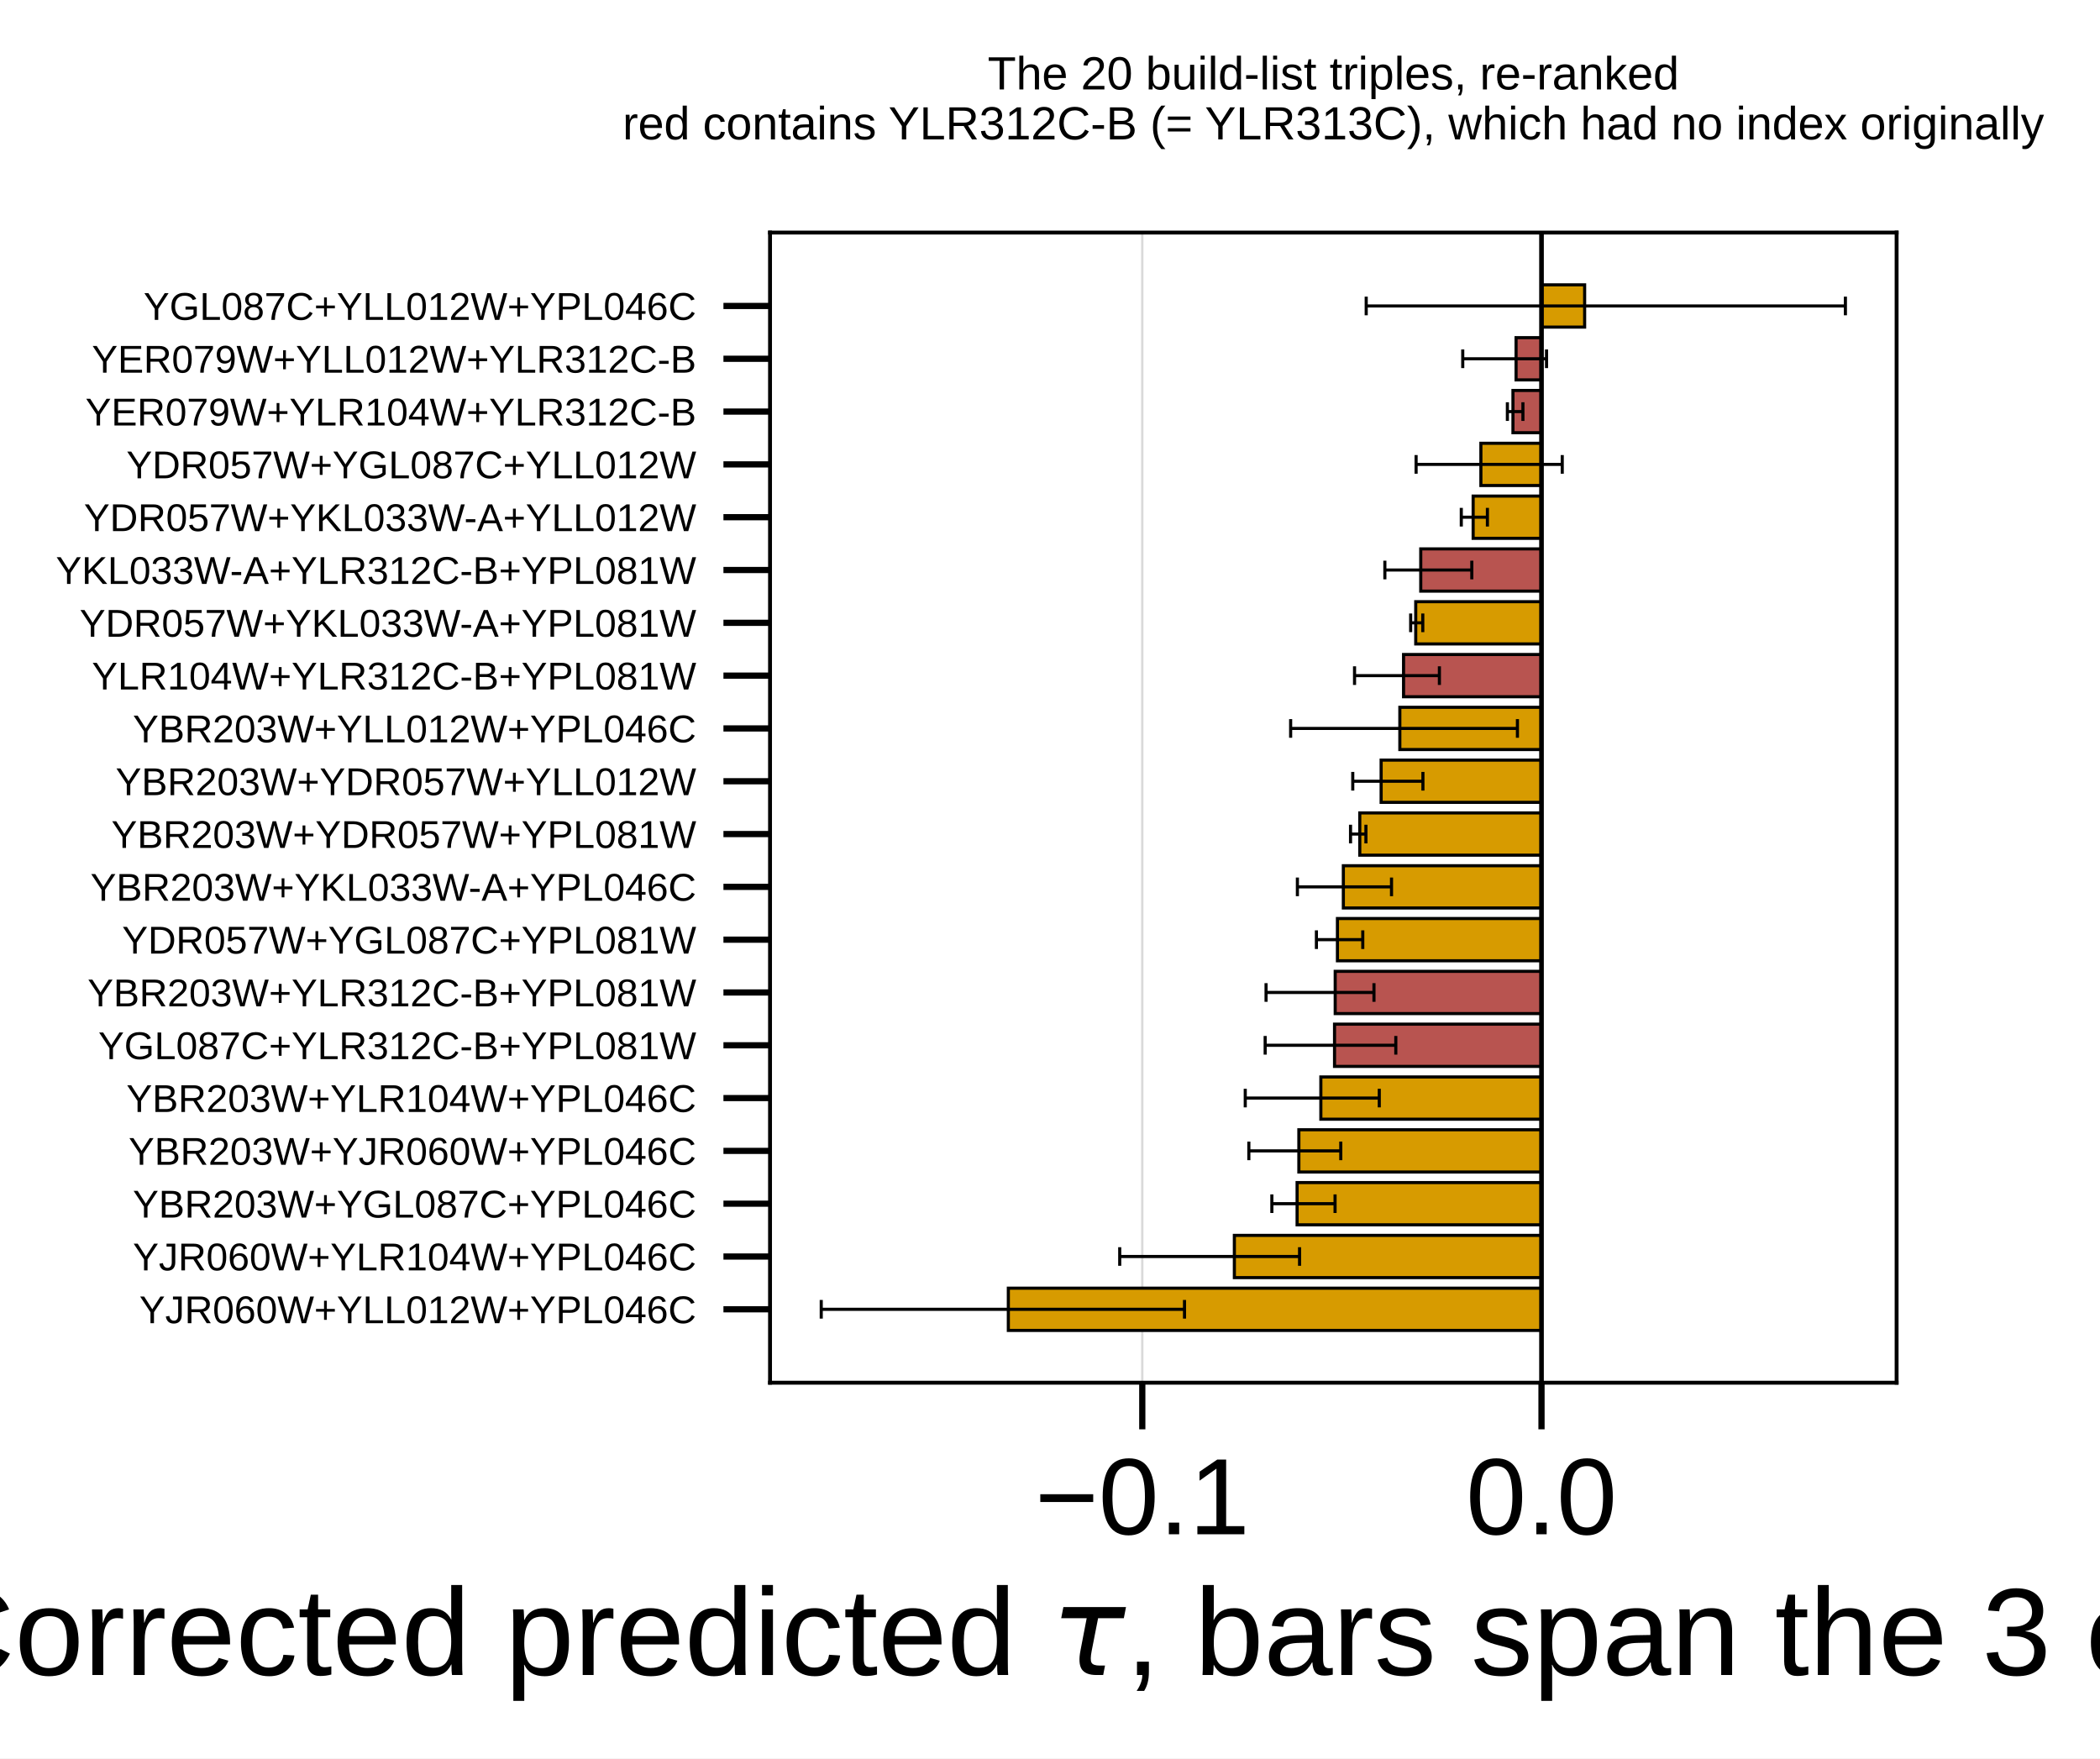
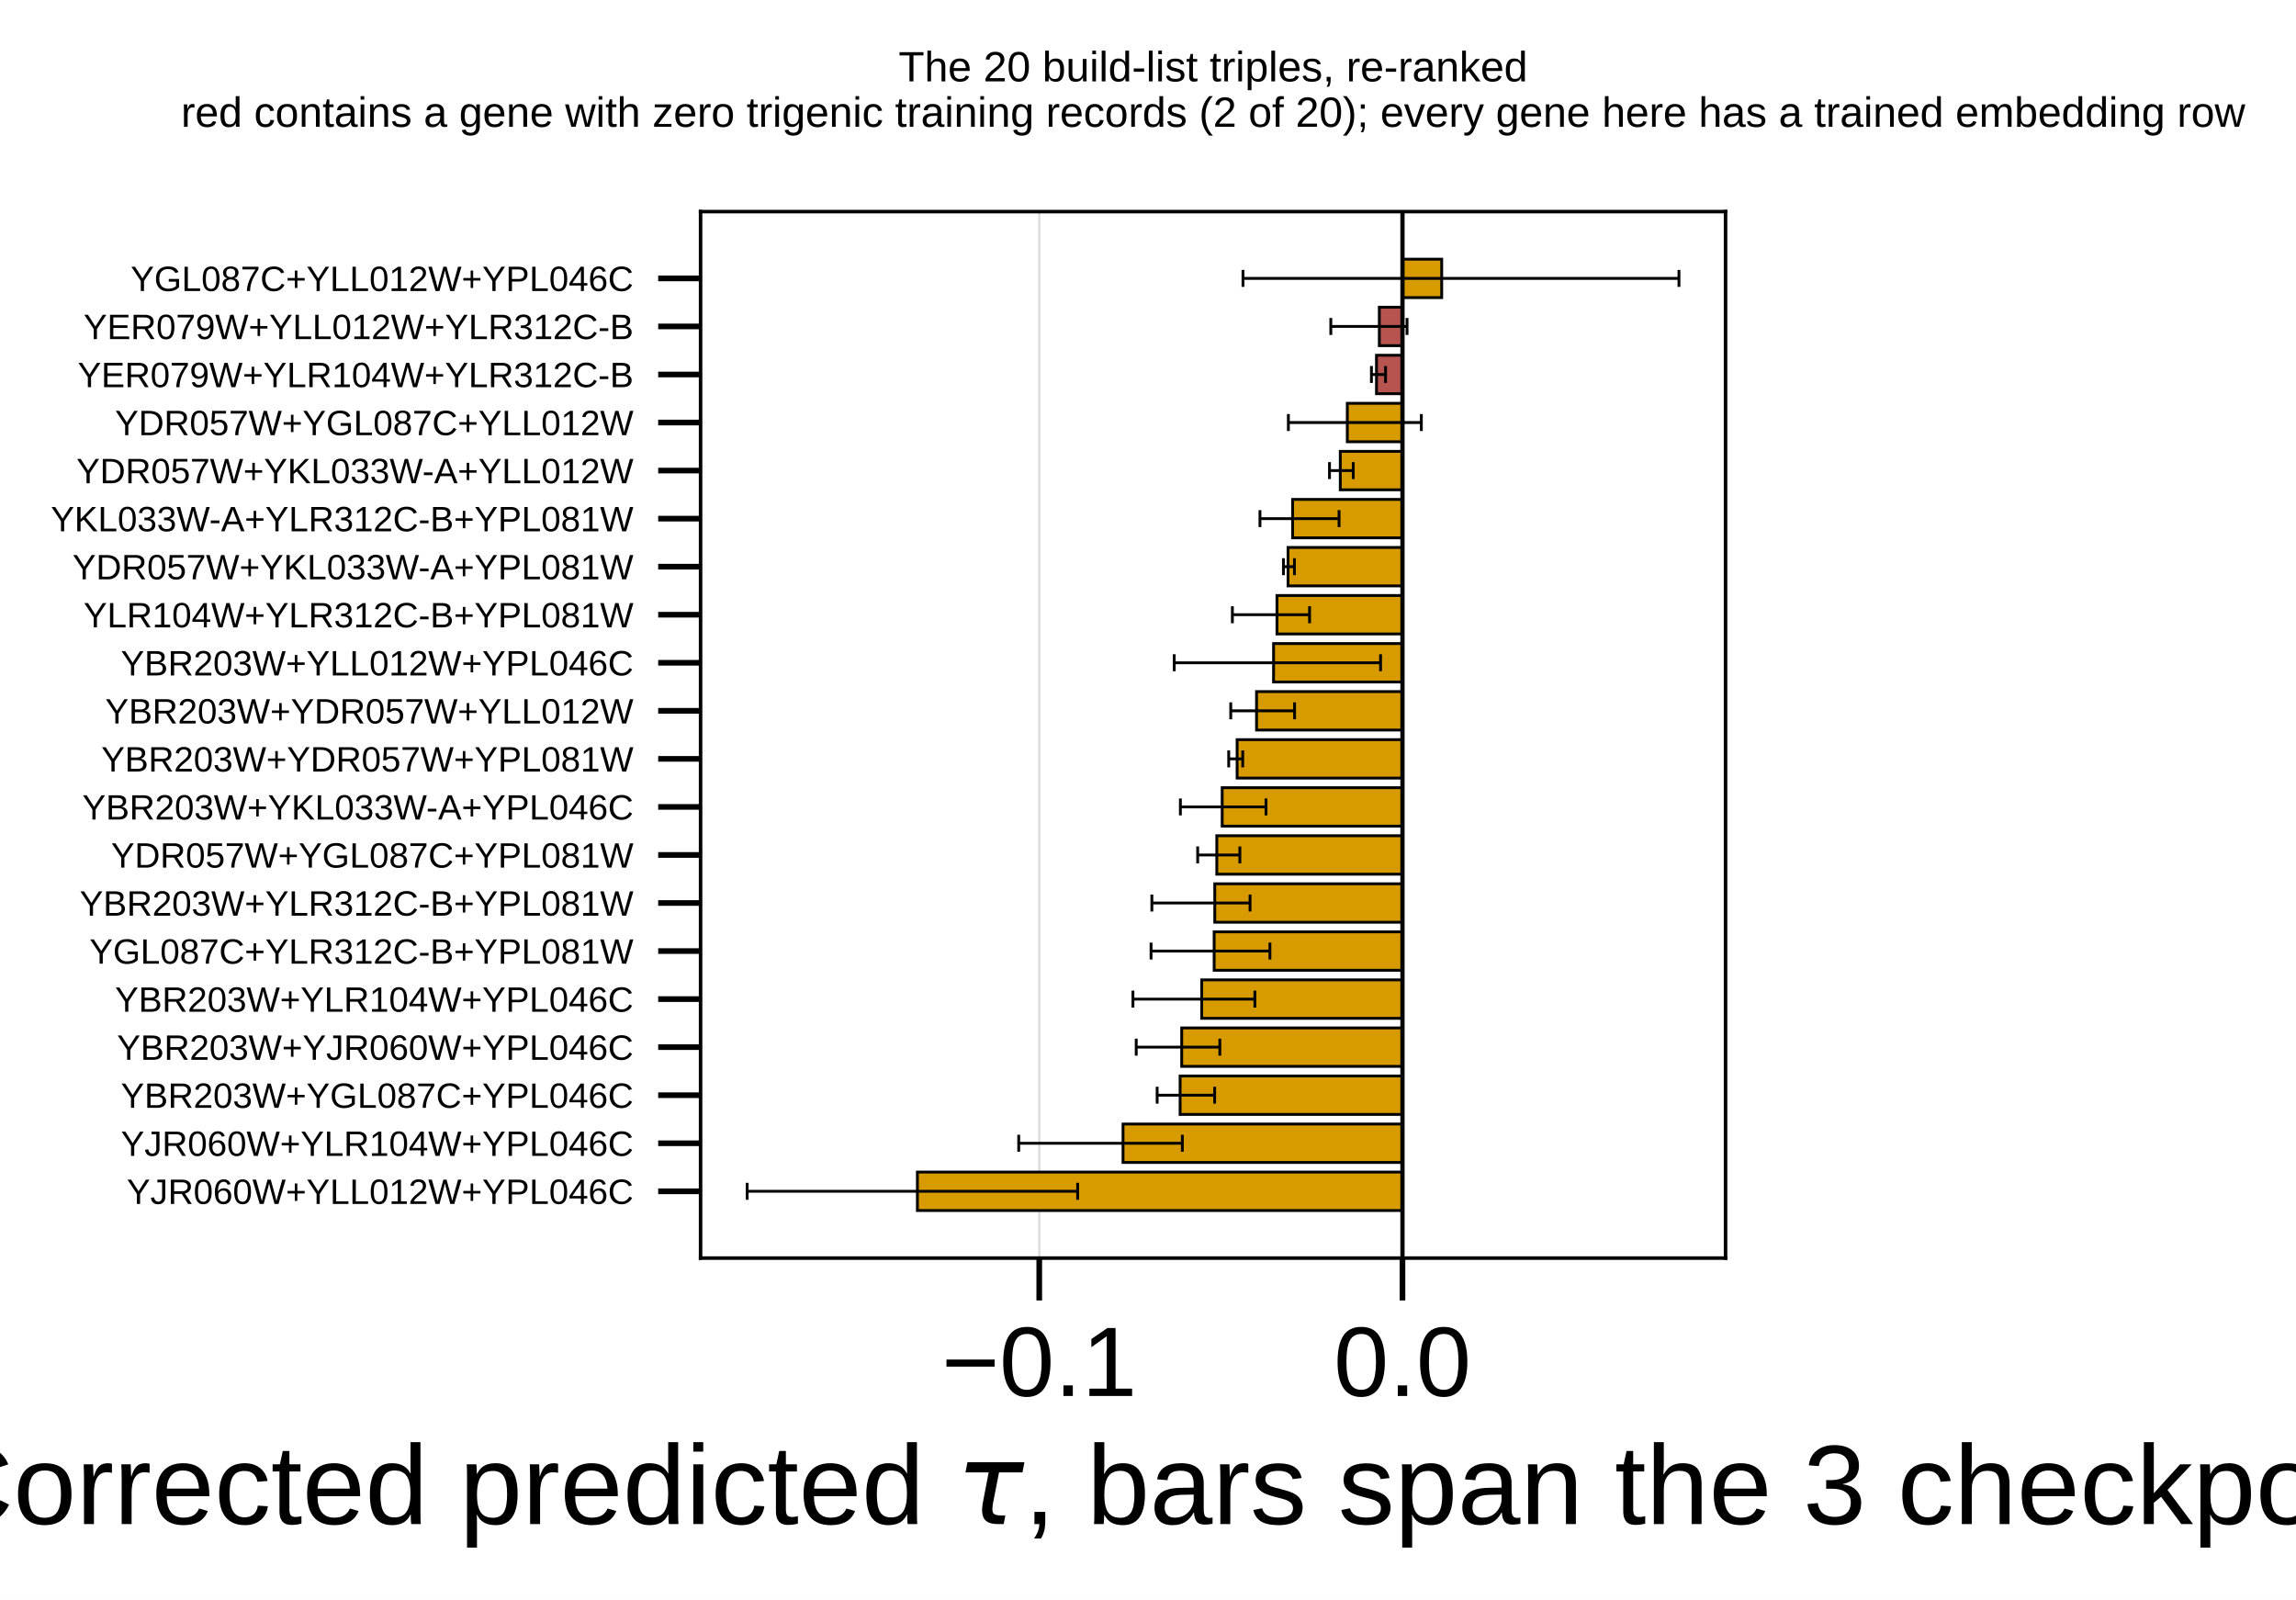
- <svg xmlns="http://www.w3.org/2000/svg" xmlns:xlink="http://www.w3.org/1999/xlink" width="375.572" height="314.482" viewBox="0 0 375.572 314.482" version="1.1">
+ <svg xmlns="http://www.w3.org/2000/svg" xmlns:xlink="http://www.w3.org/1999/xlink" width="451.333" height="314.482" viewBox="0 0 451.333 314.482" version="1.1">
  <g transform="scale(1.388889)">
    <defs>
      <style type="text/css">*{stroke-linejoin: round; stroke-linecap: butt}</style>
    </defs>
    <g id="figure_1">
      <g id="patch_1">
-         <path d="M 0 226.427  L 270.412 226.427  L 270.412 0  L 0 0  z " style="fill: #ffffff" />
+         <path d="M 0 226.427  L 324.96 226.427  L 324.96 0  L 0 0  z " style="fill: #ffffff" />
      </g>
      <g id="axes_1">
        <g id="patch_2">
          <path d="M 99.155 178.044  L 244.222 178.044  L 244.222 29.946  L 99.155 29.946  z " style="fill: #ffffff" />
        </g>
        <g id="matplotlib.axis_1">
          <g id="xtick_1">
            <g id="line2d_1">
              <path d="M 147.089 178.044  L 147.089 29.946  " clip-path="url(#pba98da8213)" style="fill: none; stroke: #d9d9d9; stroke-width: 0.3; stroke-linecap: square" />
            </g>
            <g id="line2d_2">
              <defs>
                <path id="m6b20dfb0a5" d="M 0 0  L 0 6  " style="stroke: #000000; stroke-width: 0.8" />
              </defs>
              <g>
                <use xlink:href="#m6b20dfb0a5" x="147.089" y="178.044" style="stroke: #000000; stroke-width: 0.8" />
              </g>
            </g>
            <g id="text_1">
              <text style="font-size: 14px; font-family: 'Arial'; text-anchor: middle" x="147.089" y="197.565" transform="rotate(-0 147.089 197.5647)">−0.1</text>
            </g>
          </g>
          <g id="xtick_2">
            <g id="line2d_3">
              <path d="M 198.496 178.044  L 198.496 29.946  " clip-path="url(#pba98da8213)" style="fill: none; stroke: #d9d9d9; stroke-width: 0.3; stroke-linecap: square" />
            </g>
            <g id="line2d_4">
              <g>
                <use xlink:href="#m6b20dfb0a5" x="198.496" y="178.044" style="stroke: #000000; stroke-width: 0.8" />
              </g>
            </g>
            <g id="text_2">
              <text style="font-size: 14px; font-family: 'Arial'; text-anchor: middle" x="198.496" y="197.565" transform="rotate(-0 198.4955 197.5647)">0.0</text>
            </g>
          </g>
          <g id="text_3">
            <g transform="translate(-9.67146 216.0272)">
              <text>
                <tspan x="0" y="-0.344" style="font-size: 16px; font-family: 'Arial'">C</tspan>
                <tspan x="11.555" y="-0.344" style="font-size: 16px; font-family: 'Arial'">o</tspan>
                <tspan x="20.453" y="-0.344" style="font-size: 16px; font-family: 'Arial'">r</tspan>
                <tspan x="25.781" y="-0.344" style="font-size: 16px; font-family: 'Arial'">r</tspan>
                <tspan x="31.109" y="-0.344" style="font-size: 16px; font-family: 'Arial'">e</tspan>
                <tspan x="40.008" y="-0.344" style="font-size: 16px; font-family: 'Arial'">c</tspan>
                <tspan x="48.008" y="-0.344" style="font-size: 16px; font-family: 'Arial'">t</tspan>
                <tspan x="52.453" y="-0.344" style="font-size: 16px; font-family: 'Arial'">e</tspan>
                <tspan x="61.352" y="-0.344" style="font-size: 16px; font-family: 'Arial'">d</tspan>
                <tspan x="70.25" y="-0.344" style="font-size: 16px; font-family: 'Arial'"> </tspan>
                <tspan x="74.695" y="-0.344" style="font-size: 16px; font-family: 'Arial'">p</tspan>
                <tspan x="83.594" y="-0.344" style="font-size: 16px; font-family: 'Arial'">r</tspan>
                <tspan x="88.922" y="-0.344" style="font-size: 16px; font-family: 'Arial'">e</tspan>
                <tspan x="97.82" y="-0.344" style="font-size: 16px; font-family: 'Arial'">d</tspan>
                <tspan x="106.719" y="-0.344" style="font-size: 16px; font-family: 'Arial'">i</tspan>
                <tspan x="110.273" y="-0.344" style="font-size: 16px; font-family: 'Arial'">c</tspan>
                <tspan x="118.273" y="-0.344" style="font-size: 16px; font-family: 'Arial'">t</tspan>
                <tspan x="122.719" y="-0.344" style="font-size: 16px; font-family: 'Arial'">e</tspan>
                <tspan x="131.617" y="-0.344" style="font-size: 16px; font-family: 'Arial'">d</tspan>
                <tspan x="140.516" y="-0.344" style="font-size: 16px; font-family: 'Arial'"> </tspan>
                <tspan x="154.594" y="-0.344" style="font-size: 16px; font-family: 'Arial'">,</tspan>
                <tspan x="159.039" y="-0.344" style="font-size: 16px; font-family: 'Arial'"> </tspan>
                <tspan x="163.484" y="-0.344" style="font-size: 16px; font-family: 'Arial'">b</tspan>
                <tspan x="172.383" y="-0.344" style="font-size: 16px; font-family: 'Arial'">a</tspan>
                <tspan x="181.281" y="-0.344" style="font-size: 16px; font-family: 'Arial'">r</tspan>
                <tspan x="186.609" y="-0.344" style="font-size: 16px; font-family: 'Arial'">s</tspan>
                <tspan x="194.609" y="-0.344" style="font-size: 16px; font-family: 'Arial'"> </tspan>
                <tspan x="199.055" y="-0.344" style="font-size: 16px; font-family: 'Arial'">s</tspan>
                <tspan x="207.055" y="-0.344" style="font-size: 16px; font-family: 'Arial'">p</tspan>
                <tspan x="215.953" y="-0.344" style="font-size: 16px; font-family: 'Arial'">a</tspan>
                <tspan x="224.852" y="-0.344" style="font-size: 16px; font-family: 'Arial'">n</tspan>
                <tspan x="233.75" y="-0.344" style="font-size: 16px; font-family: 'Arial'"> </tspan>
                <tspan x="238.195" y="-0.344" style="font-size: 16px; font-family: 'Arial'">t</tspan>
                <tspan x="242.641" y="-0.344" style="font-size: 16px; font-family: 'Arial'">h</tspan>
                <tspan x="251.539" y="-0.344" style="font-size: 16px; font-family: 'Arial'">e</tspan>
                <tspan x="260.438" y="-0.344" style="font-size: 16px; font-family: 'Arial'"> </tspan>
                <tspan x="264.883" y="-0.344" style="font-size: 16px; font-family: 'Arial'">3</tspan>
                <tspan x="273.781" y="-0.344" style="font-size: 16px; font-family: 'Arial'"> </tspan>
                <tspan x="278.227" y="-0.344" style="font-size: 16px; font-family: 'Arial'">c</tspan>
                <tspan x="286.227" y="-0.344" style="font-size: 16px; font-family: 'Arial'">h</tspan>
                <tspan x="295.125" y="-0.344" style="font-size: 16px; font-family: 'Arial'">e</tspan>
                <tspan x="304.023" y="-0.344" style="font-size: 16px; font-family: 'Arial'">c</tspan>
                <tspan x="312.023" y="-0.344" style="font-size: 16px; font-family: 'Arial'">k</tspan>
                <tspan x="320.023" y="-0.344" style="font-size: 16px; font-family: 'Arial'">p</tspan>
                <tspan x="328.922" y="-0.344" style="font-size: 16px; font-family: 'Arial'">o</tspan>
                <tspan x="337.82" y="-0.344" style="font-size: 16px; font-family: 'Arial'">i</tspan>
                <tspan x="341.375" y="-0.344" style="font-size: 16px; font-family: 'Arial'">n</tspan>
                <tspan x="350.273" y="-0.344" style="font-size: 16px; font-family: 'Arial'">t</tspan>
                <tspan x="354.719" y="-0.344" style="font-size: 16px; font-family: 'Arial'">s</tspan>
                <tspan x="144.961" y="-0.344" style="font-style: oblique; font-size: 16px; font-family: 'DejaVu Sans'">τ</tspan>
              </text>
            </g>
          </g>
        </g>
        <g id="matplotlib.axis_2">
          <g id="ytick_1">
            <g id="line2d_5">
              <defs>
                <path id="m7f276a3b4d" d="M 0 0  L -6 0  " style="stroke: #000000; stroke-width: 0.8" />
              </defs>
              <g>
                <use xlink:href="#m7f276a3b4d" x="99.155" y="39.398" style="stroke: #000000; stroke-width: 0.8" />
              </g>
            </g>
            <g id="text_4">
              <text style="font-size: 5px; font-family: 'Arial'; text-anchor: end" x="89.655" y="41.187" transform="rotate(-0 89.65547 41.18741)">YGL087C+YLL012W+YPL046C</text>
            </g>
          </g>
          <g id="ytick_2">
            <g id="line2d_6">
              <g>
                <use xlink:href="#m7f276a3b4d" x="99.155" y="46.198" style="stroke: #000000; stroke-width: 0.8" />
              </g>
            </g>
            <g id="text_5">
              <text style="font-size: 5px; font-family: 'Arial'; text-anchor: end" x="89.655" y="47.987" transform="rotate(-0 89.65547 47.9871)">YER079W+YLL012W+YLR312C-B</text>
            </g>
          </g>
          <g id="ytick_3">
            <g id="line2d_7">
              <g>
                <use xlink:href="#m7f276a3b4d" x="99.155" y="52.997" style="stroke: #000000; stroke-width: 0.8" />
              </g>
            </g>
            <g id="text_6">
              <text style="font-size: 5px; font-family: 'Arial'; text-anchor: end" x="89.655" y="54.787" transform="rotate(-0 89.65547 54.7868)">YER079W+YLR104W+YLR312C-B</text>
            </g>
          </g>
          <g id="ytick_4">
            <g id="line2d_8">
              <g>
                <use xlink:href="#m7f276a3b4d" x="99.155" y="59.797" style="stroke: #000000; stroke-width: 0.8" />
              </g>
            </g>
            <g id="text_7">
              <text style="font-size: 5px; font-family: 'Arial'; text-anchor: end" x="89.655" y="61.586" transform="rotate(-0 89.65547 61.5865)">YDR057W+YGL087C+YLL012W</text>
            </g>
          </g>
          <g id="ytick_5">
            <g id="line2d_9">
              <g>
                <use xlink:href="#m7f276a3b4d" x="99.155" y="66.597" style="stroke: #000000; stroke-width: 0.8" />
              </g>
            </g>
            <g id="text_8">
              <text style="font-size: 5px; font-family: 'Arial'; text-anchor: end" x="89.655" y="68.386" transform="rotate(-0 89.65547 68.3862)">YDR057W+YKL033W-A+YLL012W</text>
            </g>
          </g>
          <g id="ytick_6">
            <g id="line2d_10">
              <g>
                <use xlink:href="#m7f276a3b4d" x="99.155" y="73.396" style="stroke: #000000; stroke-width: 0.8" />
              </g>
            </g>
            <g id="text_9">
              <text style="font-size: 5px; font-family: 'Arial'; text-anchor: end" x="89.655" y="75.186" transform="rotate(-0 89.65547 75.18589)">YKL033W-A+YLR312C-B+YPL081W</text>
            </g>
          </g>
          <g id="ytick_7">
            <g id="line2d_11">
              <g>
                <use xlink:href="#m7f276a3b4d" x="99.155" y="80.196" style="stroke: #000000; stroke-width: 0.8" />
              </g>
            </g>
            <g id="text_10">
              <text style="font-size: 5px; font-family: 'Arial'; text-anchor: end" x="89.655" y="81.986" transform="rotate(-0 89.65547 81.98559)">YDR057W+YKL033W-A+YPL081W</text>
            </g>
          </g>
          <g id="ytick_8">
            <g id="line2d_12">
              <g>
                <use xlink:href="#m7f276a3b4d" x="99.155" y="86.996" style="stroke: #000000; stroke-width: 0.8" />
              </g>
            </g>
            <g id="text_11">
              <text style="font-size: 5px; font-family: 'Arial'; text-anchor: end" x="89.655" y="88.785" transform="rotate(-0 89.65547 88.78529)">YLR104W+YLR312C-B+YPL081W</text>
            </g>
          </g>
          <g id="ytick_9">
            <g id="line2d_13">
              <g>
                <use xlink:href="#m7f276a3b4d" x="99.155" y="93.796" style="stroke: #000000; stroke-width: 0.8" />
              </g>
            </g>
            <g id="text_12">
              <text style="font-size: 5px; font-family: 'Arial'; text-anchor: end" x="89.655" y="95.585" transform="rotate(-0 89.65547 95.58498)">YBR203W+YLL012W+YPL046C</text>
            </g>
          </g>
          <g id="ytick_10">
            <g id="line2d_14">
              <g>
                <use xlink:href="#m7f276a3b4d" x="99.155" y="100.595" style="stroke: #000000; stroke-width: 0.8" />
              </g>
            </g>
            <g id="text_13">
              <text style="font-size: 5px; font-family: 'Arial'; text-anchor: end" x="89.655" y="102.385" transform="rotate(-0 89.65547 102.3847)">YBR203W+YDR057W+YLL012W</text>
            </g>
          </g>
          <g id="ytick_11">
            <g id="line2d_15">
              <g>
                <use xlink:href="#m7f276a3b4d" x="99.155" y="107.395" style="stroke: #000000; stroke-width: 0.8" />
              </g>
            </g>
            <g id="text_14">
              <text style="font-size: 5px; font-family: 'Arial'; text-anchor: end" x="89.655" y="109.184" transform="rotate(-0 89.65547 109.1844)">YBR203W+YDR057W+YPL081W</text>
            </g>
          </g>
          <g id="ytick_12">
            <g id="line2d_16">
              <g>
                <use xlink:href="#m7f276a3b4d" x="99.155" y="114.195" style="stroke: #000000; stroke-width: 0.8" />
              </g>
            </g>
            <g id="text_15">
              <text style="font-size: 5px; font-family: 'Arial'; text-anchor: end" x="89.655" y="115.984" transform="rotate(-0 89.65547 115.9841)">YBR203W+YKL033W-A+YPL046C</text>
            </g>
          </g>
          <g id="ytick_13">
            <g id="line2d_17">
              <g>
                <use xlink:href="#m7f276a3b4d" x="99.155" y="120.994" style="stroke: #000000; stroke-width: 0.8" />
              </g>
            </g>
            <g id="text_16">
              <text style="font-size: 5px; font-family: 'Arial'; text-anchor: end" x="89.655" y="122.784" transform="rotate(-0 89.65547 122.7838)">YDR057W+YGL087C+YPL081W</text>
            </g>
          </g>
          <g id="ytick_14">
            <g id="line2d_18">
              <g>
                <use xlink:href="#m7f276a3b4d" x="99.155" y="127.794" style="stroke: #000000; stroke-width: 0.8" />
              </g>
            </g>
            <g id="text_17">
              <text style="font-size: 5px; font-family: 'Arial'; text-anchor: end" x="89.655" y="129.583" transform="rotate(-0 89.65547 129.5835)">YBR203W+YLR312C-B+YPL081W</text>
            </g>
          </g>
          <g id="ytick_15">
            <g id="line2d_19">
              <g>
                <use xlink:href="#m7f276a3b4d" x="99.155" y="134.594" style="stroke: #000000; stroke-width: 0.8" />
              </g>
            </g>
            <g id="text_18">
              <text style="font-size: 5px; font-family: 'Arial'; text-anchor: end" x="89.655" y="136.383" transform="rotate(-0 89.65547 136.3832)">YGL087C+YLR312C-B+YPL081W</text>
            </g>
          </g>
          <g id="ytick_16">
            <g id="line2d_20">
              <g>
                <use xlink:href="#m7f276a3b4d" x="99.155" y="141.393" style="stroke: #000000; stroke-width: 0.8" />
              </g>
            </g>
            <g id="text_19">
              <text style="font-size: 5px; font-family: 'Arial'; text-anchor: end" x="89.655" y="143.183" transform="rotate(-0 89.65547 143.1829)">YBR203W+YLR104W+YPL046C</text>
            </g>
          </g>
          <g id="ytick_17">
            <g id="line2d_21">
              <g>
                <use xlink:href="#m7f276a3b4d" x="99.155" y="148.193" style="stroke: #000000; stroke-width: 0.8" />
              </g>
            </g>
            <g id="text_20">
              <text style="font-size: 5px; font-family: 'Arial'; text-anchor: end" x="89.655" y="149.983" transform="rotate(-0 89.65547 149.9826)">YBR203W+YJR060W+YPL046C</text>
            </g>
          </g>
          <g id="ytick_18">
            <g id="line2d_22">
              <g>
                <use xlink:href="#m7f276a3b4d" x="99.155" y="154.993" style="stroke: #000000; stroke-width: 0.8" />
              </g>
            </g>
            <g id="text_21">
              <text style="font-size: 5px; font-family: 'Arial'; text-anchor: end" x="89.655" y="156.782" transform="rotate(-0 89.65547 156.7823)">YBR203W+YGL087C+YPL046C</text>
            </g>
          </g>
          <g id="ytick_19">
            <g id="line2d_23">
              <g>
                <use xlink:href="#m7f276a3b4d" x="99.155" y="161.793" style="stroke: #000000; stroke-width: 0.8" />
              </g>
            </g>
            <g id="text_22">
              <text style="font-size: 5px; font-family: 'Arial'; text-anchor: end" x="89.655" y="163.582" transform="rotate(-0 89.65547 163.582)">YJR060W+YLR104W+YPL046C</text>
            </g>
          </g>
          <g id="ytick_20">
            <g id="line2d_24">
              <g>
                <use xlink:href="#m7f276a3b4d" x="99.155" y="168.592" style="stroke: #000000; stroke-width: 0.8" />
              </g>
            </g>
            <g id="text_23">
              <text style="font-size: 5px; font-family: 'Arial'; text-anchor: end" x="89.655" y="170.382" transform="rotate(-0 89.65547 170.3817)">YJR060W+YLL012W+YPL046C</text>
            </g>
          </g>
        </g>
        <g id="patch_3">
          <path d="M 198.496 42.118  L 204.05 42.118  L 204.05 36.678  L 198.496 36.678  z " clip-path="url(#pba98da8213)" style="fill: #d79b00; stroke: #000000; stroke-width: 0.4; stroke-linejoin: miter" />
        </g>
        <g id="patch_4">
          <path d="M 198.496 48.918  L 195.22 48.918  L 195.22 43.478  L 198.496 43.478  z " clip-path="url(#pba98da8213)" style="fill: #b85450; stroke: #000000; stroke-width: 0.4; stroke-linejoin: miter" />
        </g>
        <g id="patch_5">
          <path d="M 198.496 55.717  L 194.819 55.717  L 194.819 50.277  L 198.496 50.277  z " clip-path="url(#pba98da8213)" style="fill: #b85450; stroke: #000000; stroke-width: 0.4; stroke-linejoin: miter" />
        </g>
        <g id="patch_6">
          <path d="M 198.496 62.517  L 190.689 62.517  L 190.689 57.077  L 198.496 57.077  z " clip-path="url(#pba98da8213)" style="fill: #d79b00; stroke: #000000; stroke-width: 0.4; stroke-linejoin: miter" />
        </g>
        <g id="patch_7">
          <path d="M 198.496 69.317  L 189.693 69.317  L 189.693 63.877  L 198.496 63.877  z " clip-path="url(#pba98da8213)" style="fill: #d79b00; stroke: #000000; stroke-width: 0.4; stroke-linejoin: miter" />
        </g>
        <g id="patch_8">
-           <path d="M 198.496 76.116  L 182.946 76.116  L 182.946 70.677  L 198.496 70.677  z " clip-path="url(#pba98da8213)" style="fill: #b85450; stroke: #000000; stroke-width: 0.4; stroke-linejoin: miter" />
+           <path d="M 198.496 76.116  L 182.946 76.116  L 182.946 70.677  L 198.496 70.677  z " clip-path="url(#pba98da8213)" style="fill: #d79b00; stroke: #000000; stroke-width: 0.4; stroke-linejoin: miter" />
        </g>
        <g id="patch_9">
          <path d="M 198.496 82.916  L 182.3 82.916  L 182.3 77.476  L 198.496 77.476  z " clip-path="url(#pba98da8213)" style="fill: #d79b00; stroke: #000000; stroke-width: 0.4; stroke-linejoin: miter" />
        </g>
        <g id="patch_10">
-           <path d="M 198.496 89.716  L 180.732 89.716  L 180.732 84.276  L 198.496 84.276  z " clip-path="url(#pba98da8213)" style="fill: #b85450; stroke: #000000; stroke-width: 0.4; stroke-linejoin: miter" />
+           <path d="M 198.496 89.716  L 180.732 89.716  L 180.732 84.276  L 198.496 84.276  z " clip-path="url(#pba98da8213)" style="fill: #d79b00; stroke: #000000; stroke-width: 0.4; stroke-linejoin: miter" />
        </g>
        <g id="patch_11">
          <path d="M 198.496 96.515  L 180.253 96.515  L 180.253 91.076  L 198.496 91.076  z " clip-path="url(#pba98da8213)" style="fill: #d79b00; stroke: #000000; stroke-width: 0.4; stroke-linejoin: miter" />
        </g>
        <g id="patch_12">
          <path d="M 198.496 103.315  L 177.845 103.315  L 177.845 97.875  L 198.496 97.875  z " clip-path="url(#pba98da8213)" style="fill: #d79b00; stroke: #000000; stroke-width: 0.4; stroke-linejoin: miter" />
        </g>
        <g id="patch_13">
          <path d="M 198.496 110.115  L 175.094 110.115  L 175.094 104.675  L 198.496 104.675  z " clip-path="url(#pba98da8213)" style="fill: #d79b00; stroke: #000000; stroke-width: 0.4; stroke-linejoin: miter" />
        </g>
        <g id="patch_14">
          <path d="M 198.496 116.915  L 172.98 116.915  L 172.98 111.475  L 198.496 111.475  z " clip-path="url(#pba98da8213)" style="fill: #d79b00; stroke: #000000; stroke-width: 0.4; stroke-linejoin: miter" />
        </g>
        <g id="patch_15">
          <path d="M 198.496 123.714  L 172.218 123.714  L 172.218 118.274  L 198.496 118.274  z " clip-path="url(#pba98da8213)" style="fill: #d79b00; stroke: #000000; stroke-width: 0.4; stroke-linejoin: miter" />
        </g>
        <g id="patch_16">
-           <path d="M 198.496 130.514  L 171.931 130.514  L 171.931 125.074  L 198.496 125.074  z " clip-path="url(#pba98da8213)" style="fill: #b85450; stroke: #000000; stroke-width: 0.4; stroke-linejoin: miter" />
+           <path d="M 198.496 130.514  L 171.931 130.514  L 171.931 125.074  L 198.496 125.074  z " clip-path="url(#pba98da8213)" style="fill: #d79b00; stroke: #000000; stroke-width: 0.4; stroke-linejoin: miter" />
        </g>
        <g id="patch_17">
-           <path d="M 198.496 137.314  L 171.844 137.314  L 171.844 131.874  L 198.496 131.874  z " clip-path="url(#pba98da8213)" style="fill: #b85450; stroke: #000000; stroke-width: 0.4; stroke-linejoin: miter" />
+           <path d="M 198.496 137.314  L 171.844 137.314  L 171.844 131.874  L 198.496 131.874  z " clip-path="url(#pba98da8213)" style="fill: #d79b00; stroke: #000000; stroke-width: 0.4; stroke-linejoin: miter" />
        </g>
        <g id="patch_18">
          <path d="M 198.496 144.113  L 170.082 144.113  L 170.082 138.674  L 198.496 138.674  z " clip-path="url(#pba98da8213)" style="fill: #d79b00; stroke: #000000; stroke-width: 0.4; stroke-linejoin: miter" />
        </g>
        <g id="patch_19">
          <path d="M 198.496 150.913  L 167.251 150.913  L 167.251 145.473  L 198.496 145.473  z " clip-path="url(#pba98da8213)" style="fill: #d79b00; stroke: #000000; stroke-width: 0.4; stroke-linejoin: miter" />
        </g>
        <g id="patch_20">
          <path d="M 198.496 157.713  L 167.025 157.713  L 167.025 152.273  L 198.496 152.273  z " clip-path="url(#pba98da8213)" style="fill: #d79b00; stroke: #000000; stroke-width: 0.4; stroke-linejoin: miter" />
        </g>
        <g id="patch_21">
          <path d="M 198.496 164.512  L 158.946 164.512  L 158.946 159.073  L 198.496 159.073  z " clip-path="url(#pba98da8213)" style="fill: #d79b00; stroke: #000000; stroke-width: 0.4; stroke-linejoin: miter" />
        </g>
        <g id="patch_22">
          <path d="M 198.496 171.312  L 129.841 171.312  L 129.841 165.872  L 198.496 165.872  z " clip-path="url(#pba98da8213)" style="fill: #d79b00; stroke: #000000; stroke-width: 0.4; stroke-linejoin: miter" />
        </g>
        <g id="LineCollection_1">
          <path d="M 175.923 39.398  L 237.628 39.398  " clip-path="url(#pba98da8213)" style="fill: none; stroke: #000000; stroke-width: 0.4" />
          <path d="M 188.354 46.198  L 199.143 46.198  " clip-path="url(#pba98da8213)" style="fill: none; stroke: #000000; stroke-width: 0.4" />
          <path d="M 194.103 52.997  L 196.103 52.997  " clip-path="url(#pba98da8213)" style="fill: none; stroke: #000000; stroke-width: 0.4" />
          <path d="M 182.347 59.797  L 201.166 59.797  " clip-path="url(#pba98da8213)" style="fill: none; stroke: #000000; stroke-width: 0.4" />
          <path d="M 188.167 66.597  L 191.53 66.597  " clip-path="url(#pba98da8213)" style="fill: none; stroke: #000000; stroke-width: 0.4" />
          <path d="M 178.325 73.396  L 189.522 73.396  " clip-path="url(#pba98da8213)" style="fill: none; stroke: #000000; stroke-width: 0.4" />
          <path d="M 181.649 80.196  L 183.209 80.196  " clip-path="url(#pba98da8213)" style="fill: none; stroke: #000000; stroke-width: 0.4" />
          <path d="M 174.421 86.996  L 185.347 86.996  " clip-path="url(#pba98da8213)" style="fill: none; stroke: #000000; stroke-width: 0.4" />
          <path d="M 166.193 93.796  L 195.396 93.796  " clip-path="url(#pba98da8213)" style="fill: none; stroke: #000000; stroke-width: 0.4" />
          <path d="M 174.192 100.595  L 183.227 100.595  " clip-path="url(#pba98da8213)" style="fill: none; stroke: #000000; stroke-width: 0.4" />
          <path d="M 173.905 107.395  L 175.887 107.395  " clip-path="url(#pba98da8213)" style="fill: none; stroke: #000000; stroke-width: 0.4" />
          <path d="M 167.063 114.195  L 179.181 114.195  " clip-path="url(#pba98da8213)" style="fill: none; stroke: #000000; stroke-width: 0.4" />
          <path d="M 169.512 120.994  L 175.481 120.994  " clip-path="url(#pba98da8213)" style="fill: none; stroke: #000000; stroke-width: 0.4" />
          <path d="M 163.027 127.794  L 176.923 127.794  " clip-path="url(#pba98da8213)" style="fill: none; stroke: #000000; stroke-width: 0.4" />
          <path d="M 162.912 134.594  L 179.735 134.594  " clip-path="url(#pba98da8213)" style="fill: none; stroke: #000000; stroke-width: 0.4" />
          <path d="M 160.348 141.393  L 177.606 141.393  " clip-path="url(#pba98da8213)" style="fill: none; stroke: #000000; stroke-width: 0.4" />
          <path d="M 160.812 148.193  L 172.648 148.193  " clip-path="url(#pba98da8213)" style="fill: none; stroke: #000000; stroke-width: 0.4" />
          <path d="M 163.774 154.993  L 171.912 154.993  " clip-path="url(#pba98da8213)" style="fill: none; stroke: #000000; stroke-width: 0.4" />
          <path d="M 144.183 161.793  L 167.341 161.793  " clip-path="url(#pba98da8213)" style="fill: none; stroke: #000000; stroke-width: 0.4" />
          <path d="M 105.749 168.592  L 152.526 168.592  " clip-path="url(#pba98da8213)" style="fill: none; stroke: #000000; stroke-width: 0.4" />
        </g>
        <g id="line2d_25">
          <defs>
            <path id="m60237ffc16" d="M 0 1.2  L 0 -1.2  " style="stroke: #000000; stroke-width: 0.4" />
          </defs>
          <g clip-path="url(#pba98da8213)">
            <use xlink:href="#m60237ffc16" x="175.923" y="39.398" style="stroke: #000000; stroke-width: 0.4" />
            <use xlink:href="#m60237ffc16" x="188.354" y="46.198" style="stroke: #000000; stroke-width: 0.4" />
            <use xlink:href="#m60237ffc16" x="194.103" y="52.997" style="stroke: #000000; stroke-width: 0.4" />
            <use xlink:href="#m60237ffc16" x="182.347" y="59.797" style="stroke: #000000; stroke-width: 0.4" />
            <use xlink:href="#m60237ffc16" x="188.167" y="66.597" style="stroke: #000000; stroke-width: 0.4" />
            <use xlink:href="#m60237ffc16" x="178.325" y="73.396" style="stroke: #000000; stroke-width: 0.4" />
            <use xlink:href="#m60237ffc16" x="181.649" y="80.196" style="stroke: #000000; stroke-width: 0.4" />
            <use xlink:href="#m60237ffc16" x="174.421" y="86.996" style="stroke: #000000; stroke-width: 0.4" />
            <use xlink:href="#m60237ffc16" x="166.193" y="93.796" style="stroke: #000000; stroke-width: 0.4" />
            <use xlink:href="#m60237ffc16" x="174.192" y="100.595" style="stroke: #000000; stroke-width: 0.4" />
            <use xlink:href="#m60237ffc16" x="173.905" y="107.395" style="stroke: #000000; stroke-width: 0.4" />
            <use xlink:href="#m60237ffc16" x="167.063" y="114.195" style="stroke: #000000; stroke-width: 0.4" />
            <use xlink:href="#m60237ffc16" x="169.512" y="120.994" style="stroke: #000000; stroke-width: 0.4" />
            <use xlink:href="#m60237ffc16" x="163.027" y="127.794" style="stroke: #000000; stroke-width: 0.4" />
            <use xlink:href="#m60237ffc16" x="162.912" y="134.594" style="stroke: #000000; stroke-width: 0.4" />
            <use xlink:href="#m60237ffc16" x="160.348" y="141.393" style="stroke: #000000; stroke-width: 0.4" />
            <use xlink:href="#m60237ffc16" x="160.812" y="148.193" style="stroke: #000000; stroke-width: 0.4" />
            <use xlink:href="#m60237ffc16" x="163.774" y="154.993" style="stroke: #000000; stroke-width: 0.4" />
            <use xlink:href="#m60237ffc16" x="144.183" y="161.793" style="stroke: #000000; stroke-width: 0.4" />
            <use xlink:href="#m60237ffc16" x="105.749" y="168.592" style="stroke: #000000; stroke-width: 0.4" />
          </g>
        </g>
        <g id="line2d_26">
          <g clip-path="url(#pba98da8213)">
            <use xlink:href="#m60237ffc16" x="237.628" y="39.398" style="stroke: #000000; stroke-width: 0.4" />
            <use xlink:href="#m60237ffc16" x="199.143" y="46.198" style="stroke: #000000; stroke-width: 0.4" />
            <use xlink:href="#m60237ffc16" x="196.103" y="52.997" style="stroke: #000000; stroke-width: 0.4" />
            <use xlink:href="#m60237ffc16" x="201.166" y="59.797" style="stroke: #000000; stroke-width: 0.4" />
            <use xlink:href="#m60237ffc16" x="191.53" y="66.597" style="stroke: #000000; stroke-width: 0.4" />
            <use xlink:href="#m60237ffc16" x="189.522" y="73.396" style="stroke: #000000; stroke-width: 0.4" />
            <use xlink:href="#m60237ffc16" x="183.209" y="80.196" style="stroke: #000000; stroke-width: 0.4" />
            <use xlink:href="#m60237ffc16" x="185.347" y="86.996" style="stroke: #000000; stroke-width: 0.4" />
            <use xlink:href="#m60237ffc16" x="195.396" y="93.796" style="stroke: #000000; stroke-width: 0.4" />
            <use xlink:href="#m60237ffc16" x="183.227" y="100.595" style="stroke: #000000; stroke-width: 0.4" />
            <use xlink:href="#m60237ffc16" x="175.887" y="107.395" style="stroke: #000000; stroke-width: 0.4" />
            <use xlink:href="#m60237ffc16" x="179.181" y="114.195" style="stroke: #000000; stroke-width: 0.4" />
            <use xlink:href="#m60237ffc16" x="175.481" y="120.994" style="stroke: #000000; stroke-width: 0.4" />
            <use xlink:href="#m60237ffc16" x="176.923" y="127.794" style="stroke: #000000; stroke-width: 0.4" />
            <use xlink:href="#m60237ffc16" x="179.735" y="134.594" style="stroke: #000000; stroke-width: 0.4" />
            <use xlink:href="#m60237ffc16" x="177.606" y="141.393" style="stroke: #000000; stroke-width: 0.4" />
            <use xlink:href="#m60237ffc16" x="172.648" y="148.193" style="stroke: #000000; stroke-width: 0.4" />
            <use xlink:href="#m60237ffc16" x="171.912" y="154.993" style="stroke: #000000; stroke-width: 0.4" />
            <use xlink:href="#m60237ffc16" x="167.341" y="161.793" style="stroke: #000000; stroke-width: 0.4" />
            <use xlink:href="#m60237ffc16" x="152.526" y="168.592" style="stroke: #000000; stroke-width: 0.4" />
          </g>
        </g>
        <g id="line2d_27">
          <path d="M 198.496 178.044  L 198.496 29.946  " clip-path="url(#pba98da8213)" style="fill: none; stroke: #000000; stroke-width: 0.6; stroke-linecap: square" />
        </g>
        <g id="patch_23">
          <path d="M 99.155 178.044  L 99.155 29.946  " style="fill: none; stroke: #000000; stroke-width: 0.5; stroke-linejoin: miter; stroke-linecap: square" />
        </g>
        <g id="patch_24">
          <path d="M 244.222 178.044  L 244.222 29.946  " style="fill: none; stroke: #000000; stroke-width: 0.5; stroke-linejoin: miter; stroke-linecap: square" />
        </g>
        <g id="patch_25">
          <path d="M 99.155 178.044  L 244.222 178.044  " style="fill: none; stroke: #000000; stroke-width: 0.5; stroke-linejoin: miter; stroke-linecap: square" />
        </g>
        <g id="patch_26">
          <path d="M 99.155 29.946  L 244.222 29.946  " style="fill: none; stroke: #000000; stroke-width: 0.5; stroke-linejoin: miter; stroke-linecap: square" />
        </g>
        <g id="text_24">
          <text style="font-size: 6px; font-family: 'Arial'" transform="translate(127.1723 11.5125)">The 20 build-list triples, re-ranked</text>
-           <text style="font-size: 6px; font-family: 'Arial'" transform="translate(80.1651 17.94637)">red contains YLR312C-B (= YLR313C), which had no index originally</text>
+           <text style="font-size: 6px; font-family: 'Arial'" transform="translate(25.61713 17.94637)">red contains a gene with zero trigenic training records (2 of 20); every gene here has a trained embedding row</text>
        </g>
      </g>
    </g>
    <defs>
      <clipPath id="pba98da8213">
        <rect x="99.155" y="29.946" width="145.066" height="148.097" />
      </clipPath>
    </defs>
  </g>
</svg>
